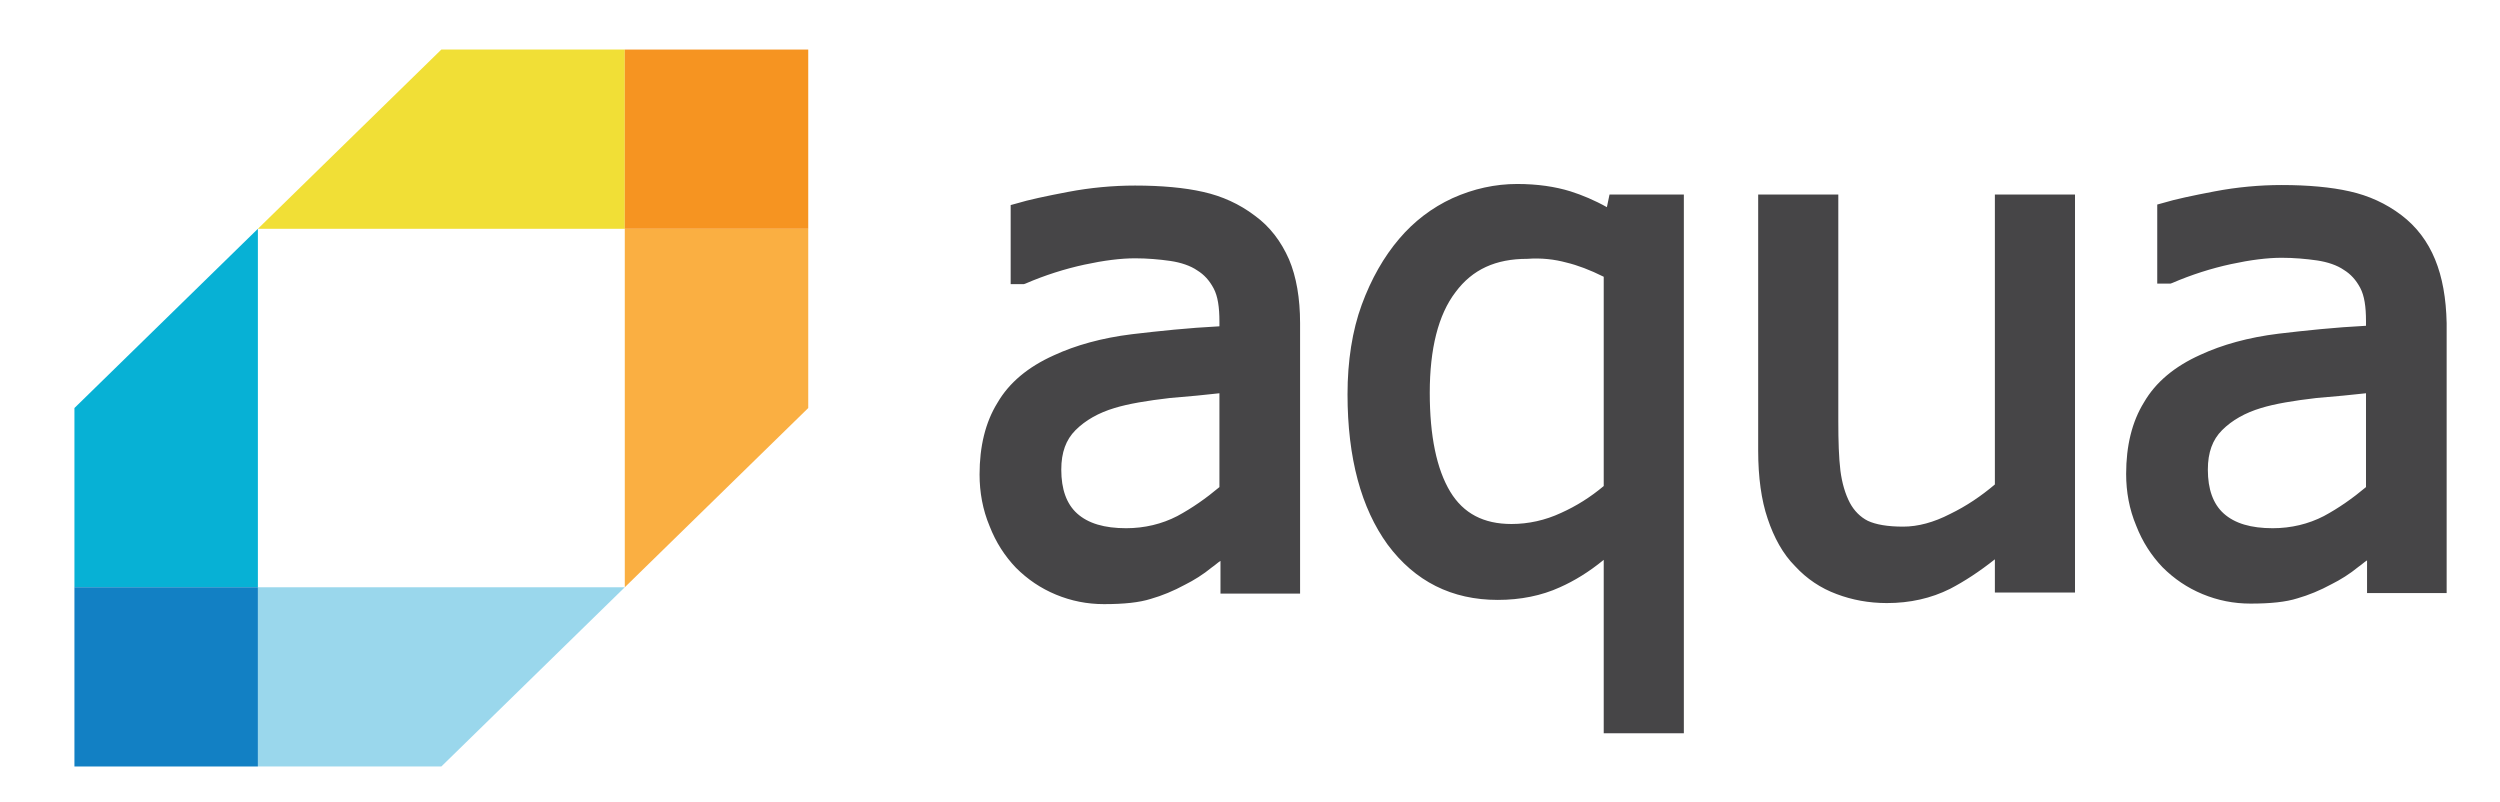
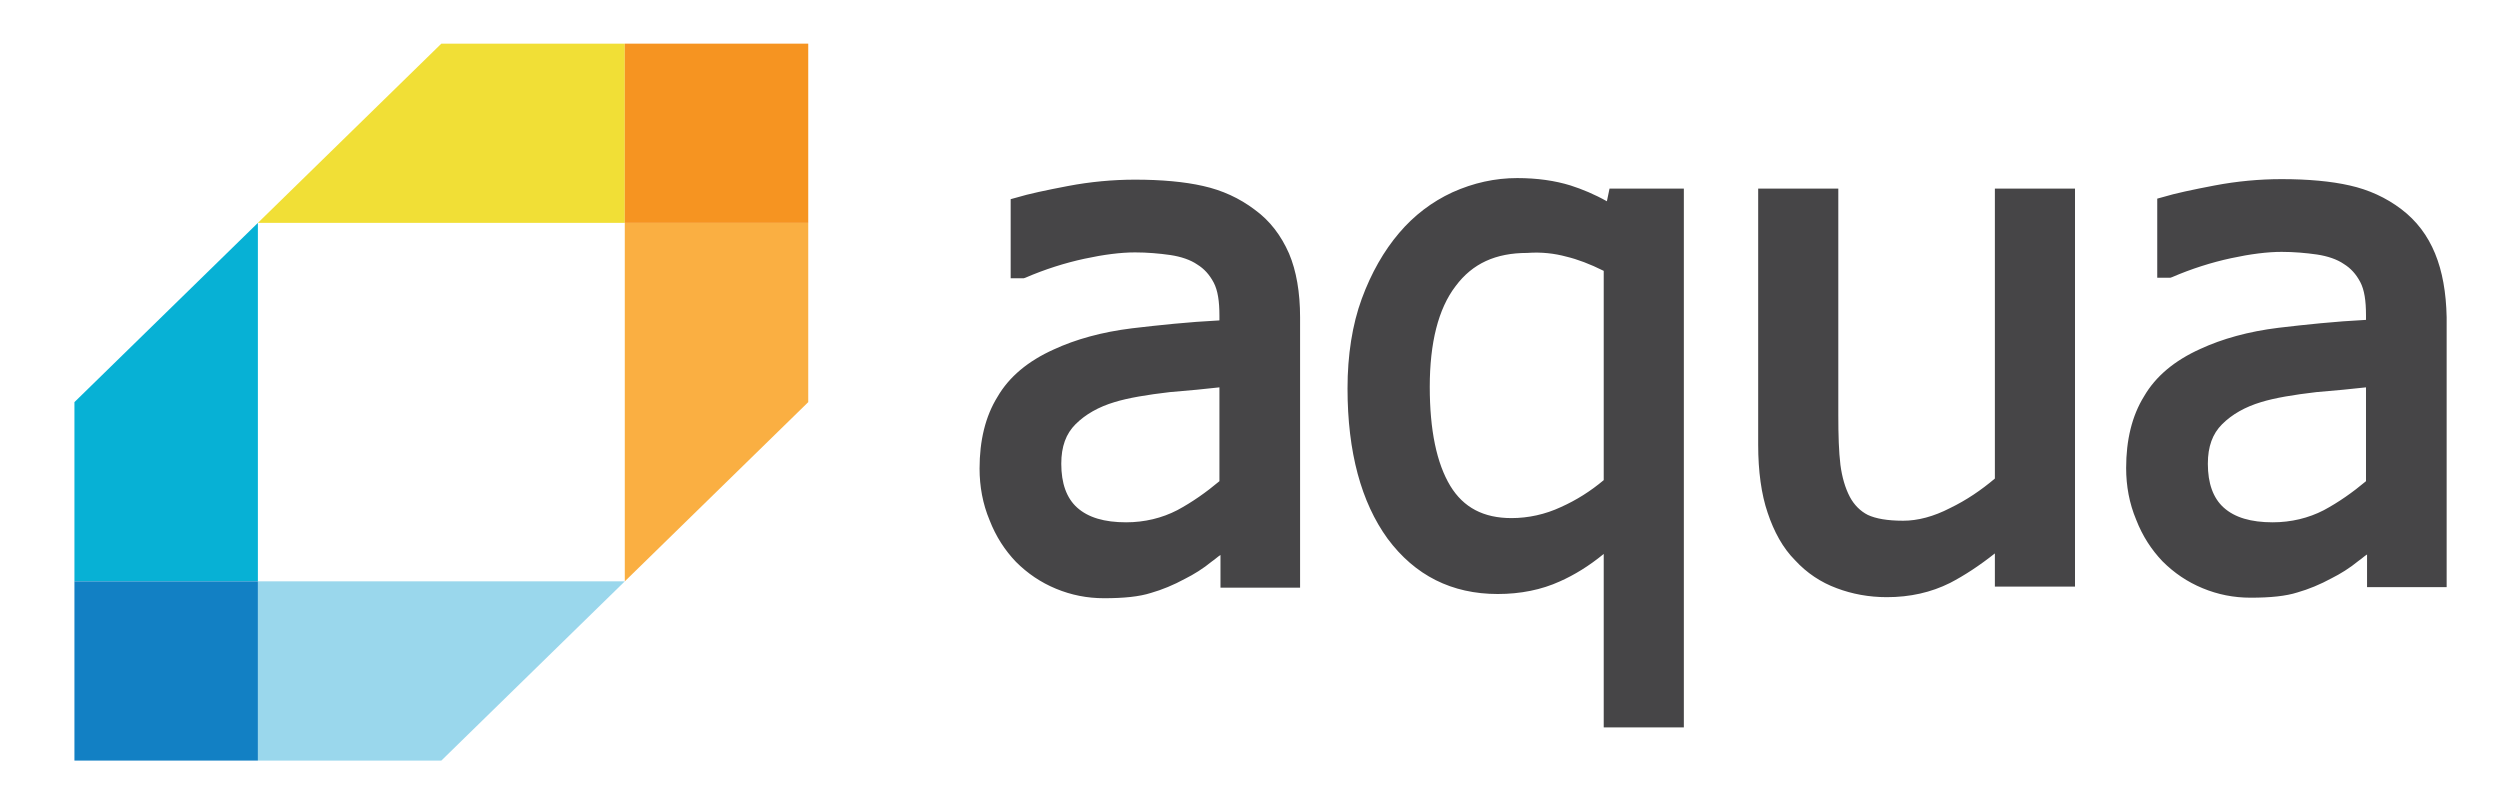
- <svg xmlns="http://www.w3.org/2000/svg" xmlns:xlink="http://www.w3.org/1999/xlink" viewBox="-5.12 -4.00 474.24 152.00">
+ <svg xmlns="http://www.w3.org/2000/svg" xmlns:xlink="http://www.w3.org/1999/xlink" viewBox="-5.12 -2.88 474.24 149.76">
  <defs>
    <path id="a" d="M-7-14.6h490.4v176H-7z" />
  </defs>
  <clipPath id="b">
    <use overflow="visible" xlink:href="#a" />
  </clipPath>
  <path fill="#f1df36" d="M78.6 5.4l-34.8 34h69.6v-34z" clip-path="url(#b)" />
  <path fill="#faaf42" d="M113.4 107.4l34.8-34v-34h-34.8z" clip-path="url(#b)" />
  <path fill="#9ad7ec" d="M43.8 107.4v34h34.8l34.8-34z" clip-path="url(#b)" />
  <path fill="#07b1d5" d="M9 73.4v34h34.8v-68z" clip-path="url(#b)" />
  <path fill="#f69421" d="M113.4 5.4h34.8v34h-34.8z" clip-path="url(#b)" />
  <path fill="#1280c4" d="M9 107.4h34.8v34H9z" clip-path="url(#b)" />
  <g clip-path="url(#b)">
    <defs>
      <path id="c" d="M-7-14.6h490.4v176H-7z" />
    </defs>
    <clipPath id="d">
      <use overflow="visible" xlink:href="#c" />
    </clipPath>
    <path fill="#464547" d="M232.9 36.9c-2.9-2.2-6.2-3.7-9.8-4.5-3.5-.8-7.9-1.2-12.9-1.2-4.2 0-8.5.4-12.7 1.2-4.2.8-7.5 1.5-9.8 2.2l-1.1.3v15h2.5l.3-.1c3.7-1.6 7.5-2.8 11.2-3.6 3.7-.8 6.9-1.2 9.6-1.2 2.3 0 4.6.2 6.7.5 2 .3 3.8.9 5.1 1.8 1.3.8 2.3 1.9 3.1 3.4.8 1.5 1.1 3.6 1.1 6.3v.9c-5.9.3-11.5.9-16.6 1.5-5.7.7-10.7 2.1-14.8 4-4.9 2.2-8.5 5.2-10.7 9-2.3 3.7-3.4 8.3-3.4 13.6 0 3.4.6 6.7 1.9 9.8 1.2 3.1 2.9 5.7 5 7.9 2.2 2.2 4.7 3.9 7.6 5.1 2.9 1.2 5.9 1.8 9.1 1.8 3.8 0 6.7-.3 8.9-1 2.1-.6 4.3-1.5 6.5-2.7 1.6-.8 3.4-1.9 5.1-3.3.6-.4 1.1-.9 1.6-1.2v6.2h15.1V57.3c0-4.7-.7-8.8-2.1-12.1-1.5-3.4-3.6-6.2-6.5-8.3m-6.7 33.7v17.8c-2.5 2.1-5.2 4-8 5.5-2.9 1.5-6.2 2.3-9.7 2.3-4.1 0-7.2-.9-9.3-2.8-2-1.8-3-4.6-3-8.3 0-3.3.9-5.7 2.7-7.5 1.9-1.9 4.4-3.3 7.4-4.2 2.6-.8 6.2-1.4 10.5-1.9 3.7-.3 6.8-.6 9.4-.9m73.5-35.3c-2.3-1.3-4.7-2.3-6.9-3-2.9-.9-6.3-1.4-10.1-1.4-4.2 0-8.3.9-12.3 2.7-3.9 1.8-7.3 4.4-10.1 7.7-2.9 3.4-5.3 7.6-7.1 12.5-1.8 4.9-2.7 10.7-2.7 17 0 12.1 2.6 21.6 7.6 28.5 5.2 7 12.2 10.5 20.9 10.5 4.3 0 8.3-.8 11.8-2.4 2.7-1.2 5.5-2.9 8.3-5.2v32.9h15.2V32.9h-14.1l-.5 2.4zM292 45.8c2.1.5 4.5 1.4 7.1 2.7v39.7c-2.5 2.1-5.2 3.8-8.1 5.1-3 1.4-6.2 2.1-9.4 2.1-5.3 0-9.1-2-11.6-6.1-2.6-4.3-3.9-10.6-3.9-18.8 0-8.3 1.6-14.8 4.9-19.1 3.2-4.3 7.6-6.3 13.6-6.3 2.7-.2 5.2.1 7.4.7m81.3 42.1c-2.6 2.2-5.4 4.1-8.5 5.6-3.1 1.6-6.1 2.4-8.9 2.4-3 0-5.2-.4-6.7-1.1-1.4-.7-2.6-1.9-3.4-3.4-.9-1.7-1.5-3.8-1.8-6.1-.3-2.5-.4-5.6-.4-9.4v-43h-15.2v48.6c0 5 .6 9.4 1.8 12.9 1.2 3.6 2.9 6.7 5.2 9 2.2 2.4 4.9 4.2 7.9 5.3 2.9 1.1 6.1 1.7 9.5 1.7 4.4 0 8.4-.9 12-2.7 2.7-1.4 5.6-3.3 8.5-5.6v6.3h15.2V32.9h-15.2v55zm83.5-42.7c-1.4-3.4-3.5-6.2-6.4-8.4-2.9-2.2-6.2-3.7-9.8-4.5-3.5-.8-7.9-1.2-12.9-1.2-4.2 0-8.5.4-12.7 1.2-4.2.8-7.5 1.5-9.8 2.2l-1.1.3v15h2.5l.3-.1c3.7-1.6 7.5-2.8 11.2-3.6 3.7-.8 6.9-1.2 9.6-1.2 2.3 0 4.6.2 6.7.5 2 .3 3.8.9 5.1 1.8 1.3.8 2.3 1.9 3.1 3.4.8 1.5 1.1 3.6 1.1 6.3v.9c-5.9.3-11.5.9-16.6 1.5-5.7.7-10.7 2.1-14.8 4-4.9 2.2-8.5 5.2-10.7 9-2.3 3.7-3.4 8.3-3.4 13.6 0 3.4.6 6.7 1.9 9.8 1.2 3.1 2.9 5.7 5 7.9 2.2 2.2 4.7 3.9 7.6 5.1 2.9 1.2 5.9 1.8 9.1 1.8 3.8 0 6.7-.3 8.9-1 2.1-.6 4.3-1.5 6.5-2.7 1.6-.8 3.4-1.9 5.1-3.3.6-.4 1.1-.9 1.6-1.2v6.2H459V57.3c-.1-4.7-.8-8.7-2.2-12.1m-13.1 25.4v17.8c-2.5 2.1-5.2 4-8 5.5-2.9 1.5-6.2 2.3-9.7 2.3-4.1 0-7.2-.9-9.3-2.8-2-1.8-3-4.6-3-8.3 0-3.3.9-5.7 2.7-7.5 1.9-1.9 4.4-3.3 7.4-4.2 2.6-.8 6.2-1.4 10.5-1.9 3.6-.3 6.8-.6 9.4-.9" clip-path="url(#d)" />
  </g>
</svg>
